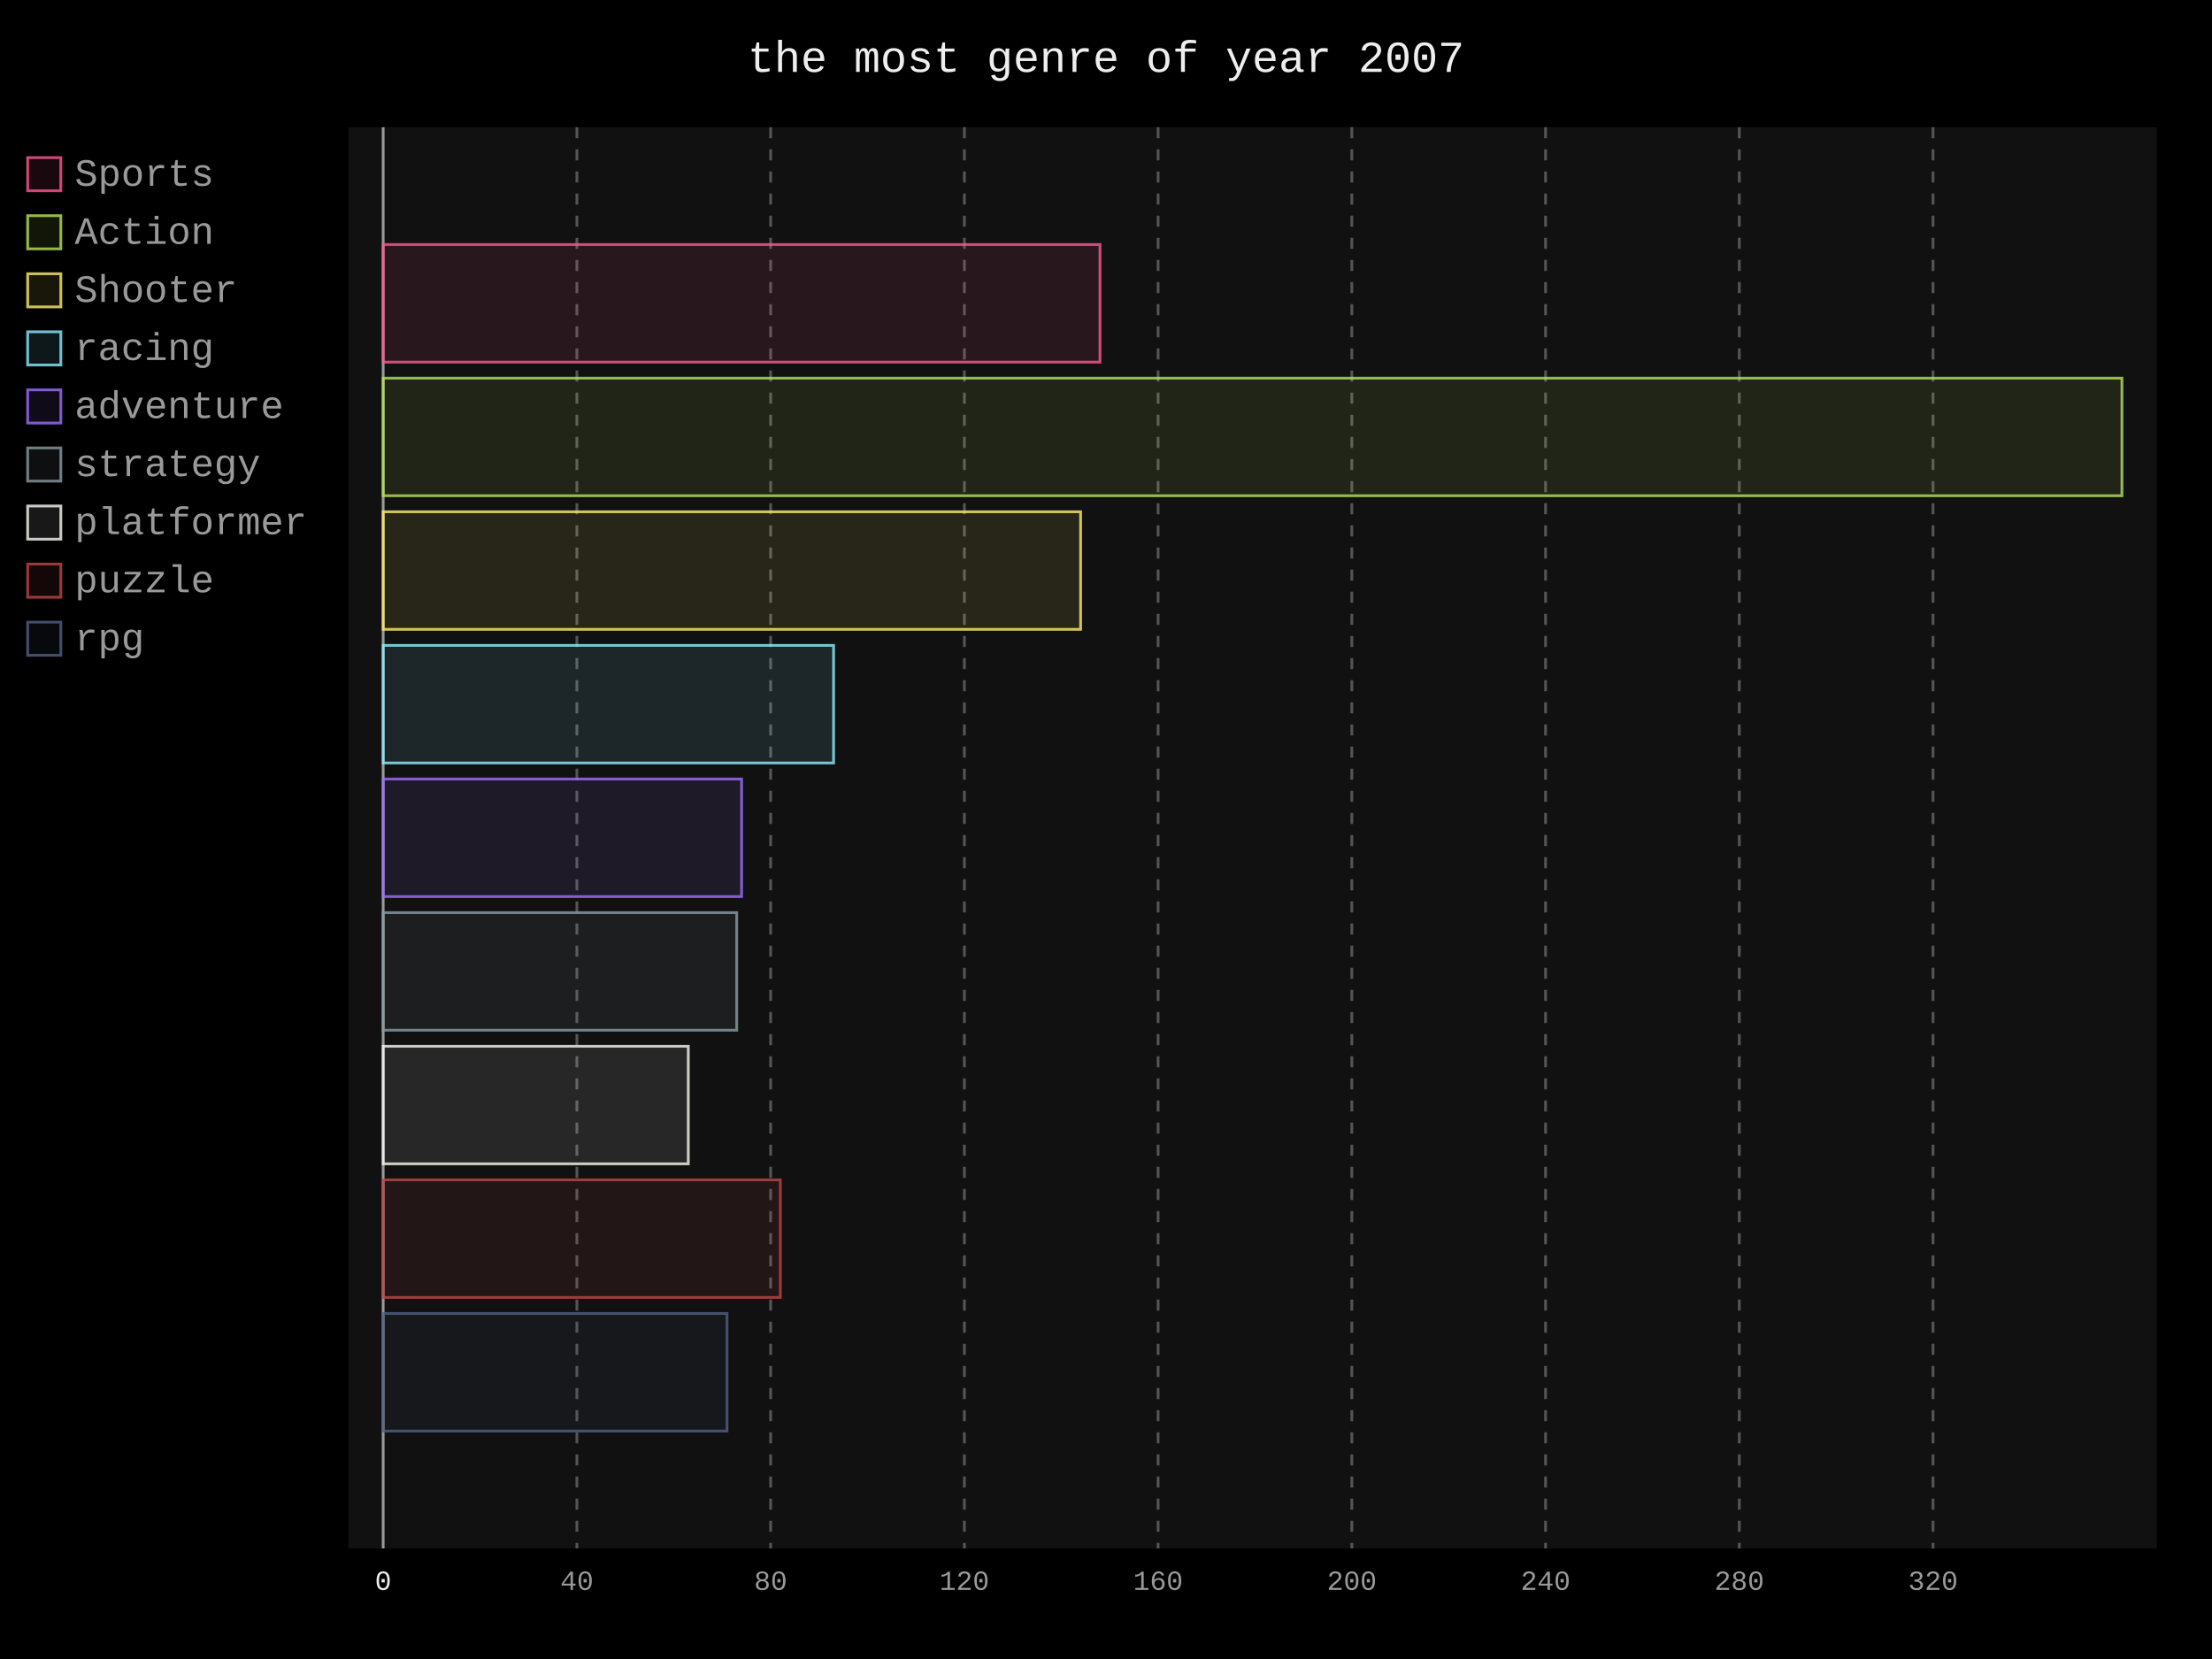
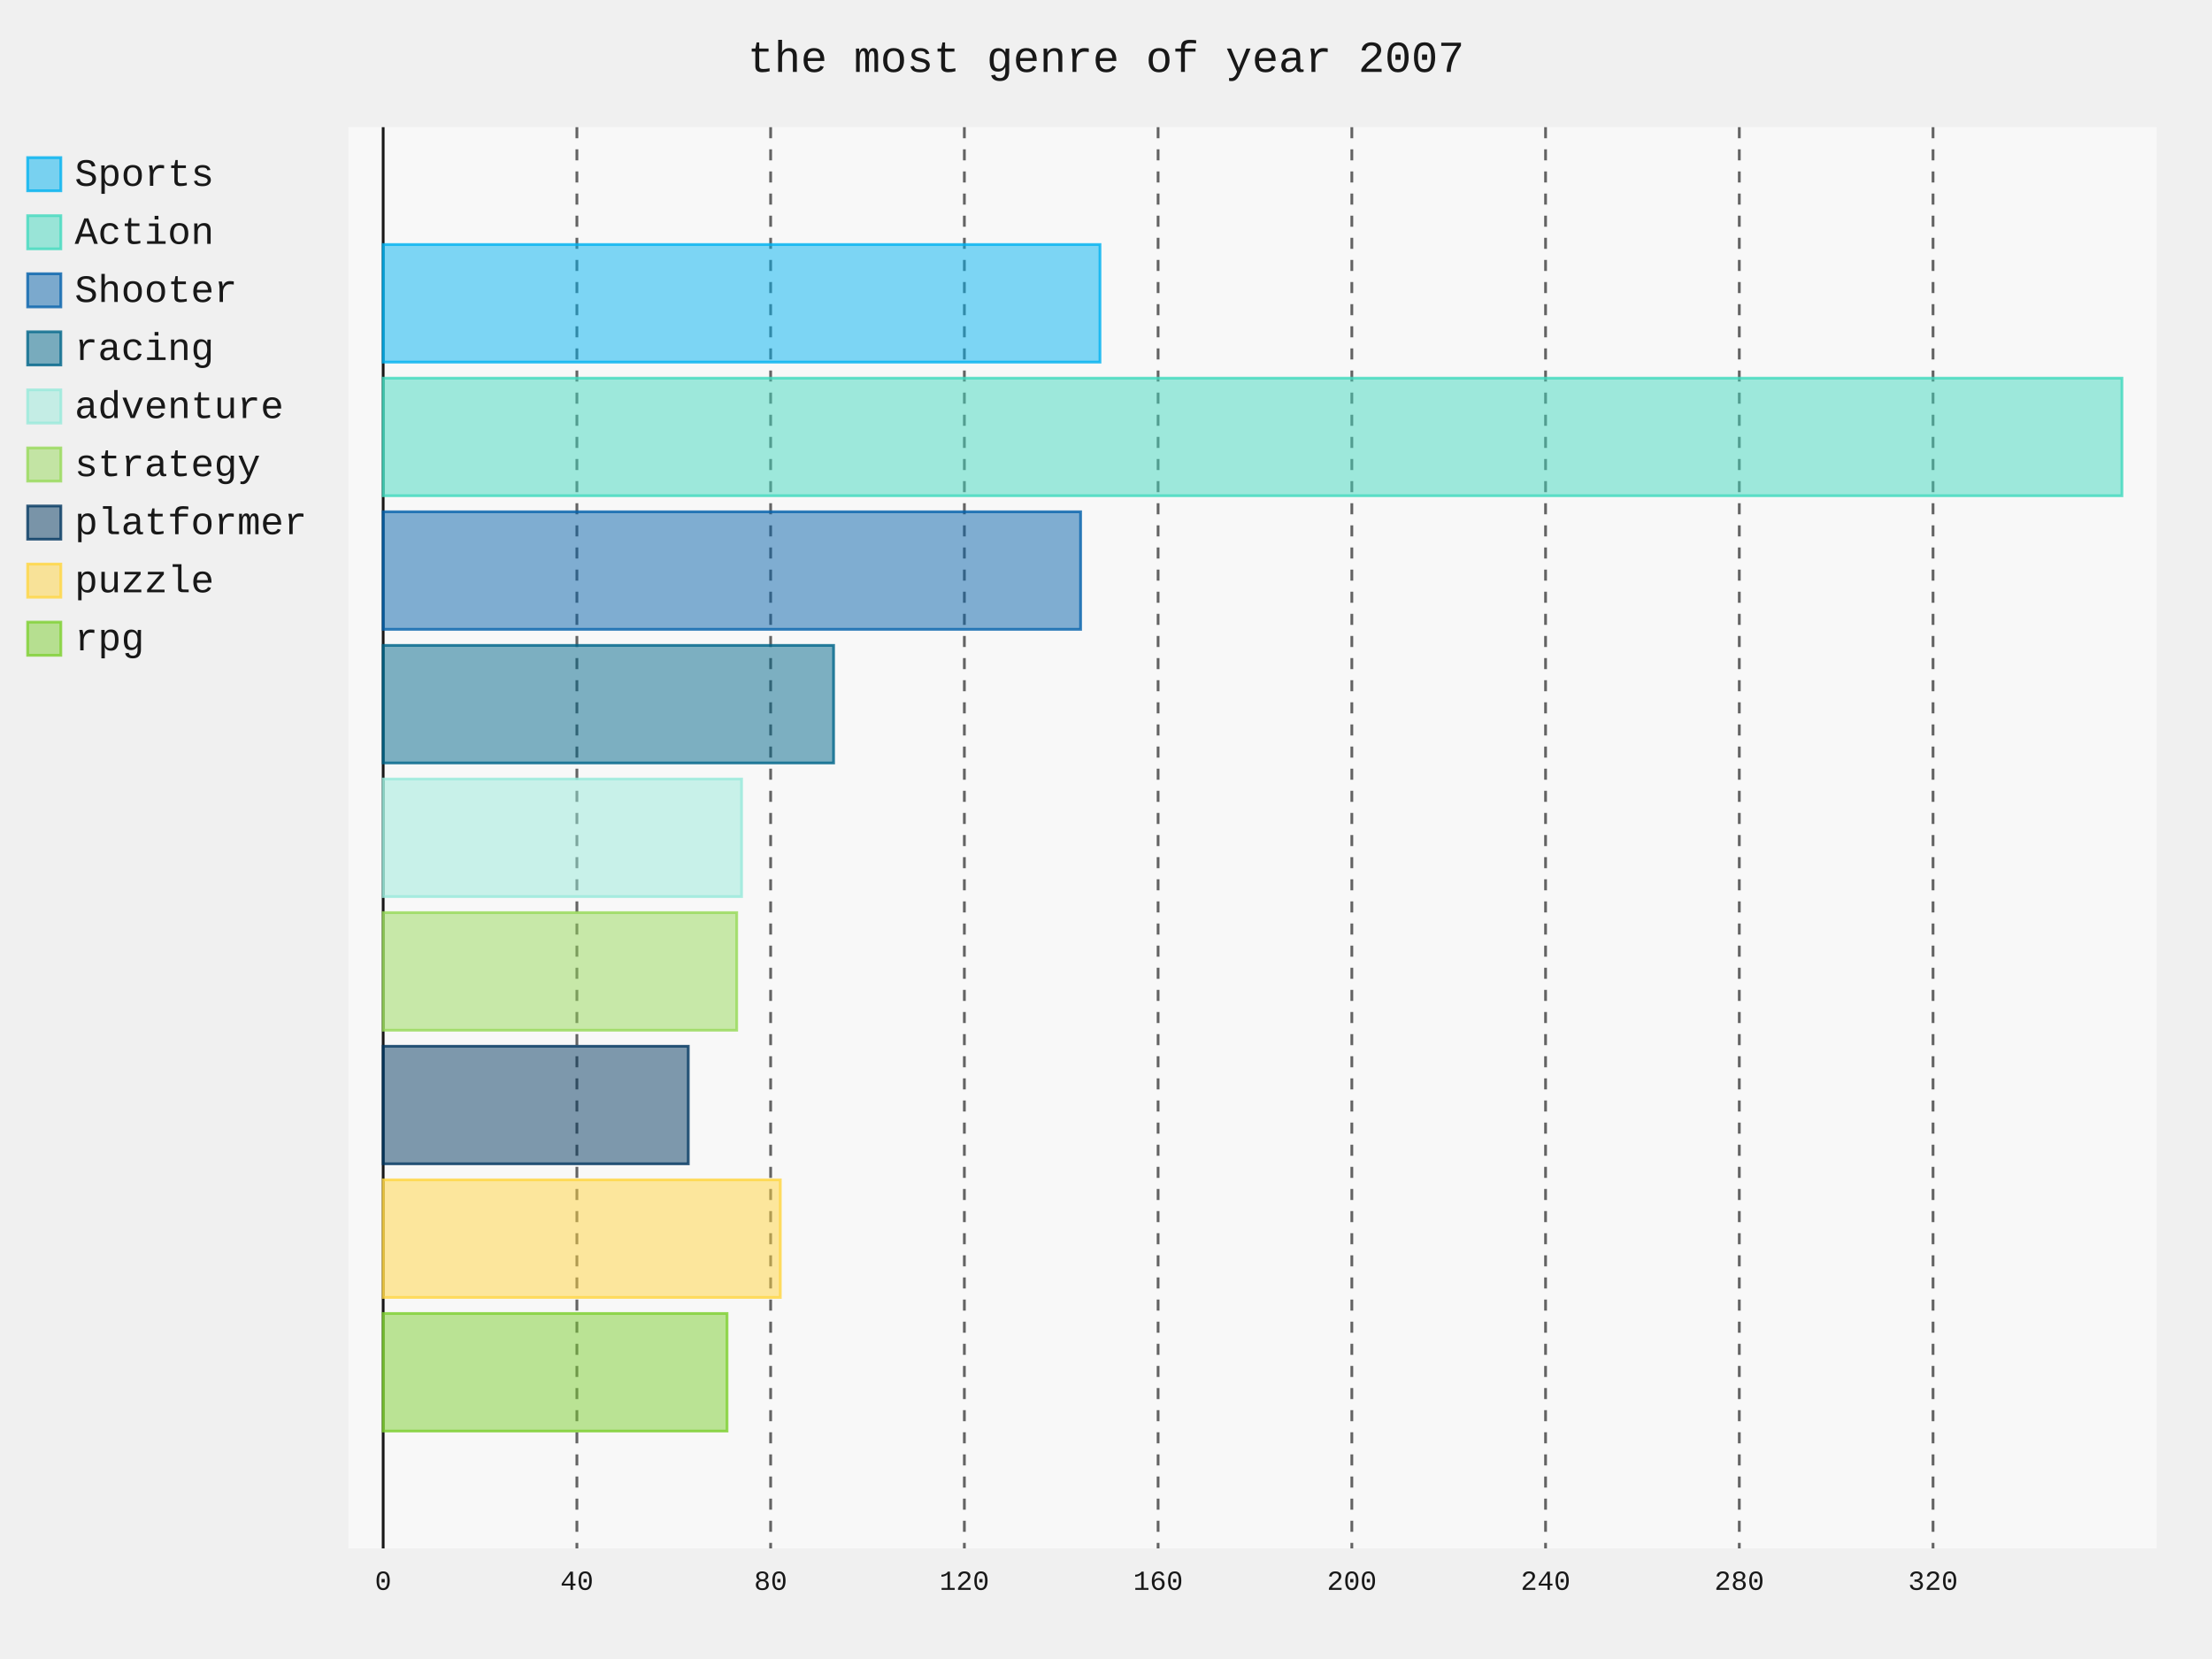
- <svg xmlns="http://www.w3.org/2000/svg" class="pygal-chart" id="chart-e2596485-fc54-4e6e-82e0-d38ce046d5e2" viewBox="0 0 800 600">
+ <svg xmlns="http://www.w3.org/2000/svg" class="pygal-chart" id="chart-2ab4d9f0-f128-4846-93ff-b4b7ff9abaec" viewBox="0 0 800 600">
  <defs>
-     <style type="text/css">#chart-e2596485-fc54-4e6e-82e0-d38ce046d5e2{-webkit-user-select:none;-webkit-font-smoothing:antialiased;font-family:Consolas,"Liberation Mono",Menlo,Courier,monospace}#chart-e2596485-fc54-4e6e-82e0-d38ce046d5e2 .title{font-family:Consolas,"Liberation Mono",Menlo,Courier,monospace;font-size:16px}#chart-e2596485-fc54-4e6e-82e0-d38ce046d5e2 .legends .legend text{font-family:Consolas,"Liberation Mono",Menlo,Courier,monospace;font-size:14px}#chart-e2596485-fc54-4e6e-82e0-d38ce046d5e2 .axis text{font-family:Consolas,"Liberation Mono",Menlo,Courier,monospace;font-size:10px}#chart-e2596485-fc54-4e6e-82e0-d38ce046d5e2 .axis text.major{font-family:Consolas,"Liberation Mono",Menlo,Courier,monospace;font-size:10px}#chart-e2596485-fc54-4e6e-82e0-d38ce046d5e2 .text-overlay text.value{font-family:Consolas,"Liberation Mono",Menlo,Courier,monospace;font-size:16px}#chart-e2596485-fc54-4e6e-82e0-d38ce046d5e2 .text-overlay text.label{font-family:Consolas,"Liberation Mono",Menlo,Courier,monospace;font-size:10px}#chart-e2596485-fc54-4e6e-82e0-d38ce046d5e2 .tooltip{font-family:Consolas,"Liberation Mono",Menlo,Courier,monospace;font-size:14px}#chart-e2596485-fc54-4e6e-82e0-d38ce046d5e2 text.no_data{font-family:Consolas,"Liberation Mono",Menlo,Courier,monospace;font-size:64px}
- #chart-e2596485-fc54-4e6e-82e0-d38ce046d5e2{background-color:black}#chart-e2596485-fc54-4e6e-82e0-d38ce046d5e2 path,#chart-e2596485-fc54-4e6e-82e0-d38ce046d5e2 line,#chart-e2596485-fc54-4e6e-82e0-d38ce046d5e2 rect,#chart-e2596485-fc54-4e6e-82e0-d38ce046d5e2 circle{-webkit-transition:1s ease-out;-moz-transition:1s ease-out;transition:1s ease-out}#chart-e2596485-fc54-4e6e-82e0-d38ce046d5e2 .graph &gt; .background{fill:black}#chart-e2596485-fc54-4e6e-82e0-d38ce046d5e2 .plot &gt; .background{fill:#111}#chart-e2596485-fc54-4e6e-82e0-d38ce046d5e2 .graph{fill:#999}#chart-e2596485-fc54-4e6e-82e0-d38ce046d5e2 text.no_data{fill:#eee}#chart-e2596485-fc54-4e6e-82e0-d38ce046d5e2 .title{fill:#eee}#chart-e2596485-fc54-4e6e-82e0-d38ce046d5e2 .legends .legend text{fill:#999}#chart-e2596485-fc54-4e6e-82e0-d38ce046d5e2 .legends .legend:hover text{fill:#eee}#chart-e2596485-fc54-4e6e-82e0-d38ce046d5e2 .axis .line{stroke:#eee}#chart-e2596485-fc54-4e6e-82e0-d38ce046d5e2 .axis .guide.line{stroke:#555}#chart-e2596485-fc54-4e6e-82e0-d38ce046d5e2 .axis .major.line{stroke:#999}#chart-e2596485-fc54-4e6e-82e0-d38ce046d5e2 .axis text.major{fill:#eee}#chart-e2596485-fc54-4e6e-82e0-d38ce046d5e2 .axis.y .guides:hover .guide.line,#chart-e2596485-fc54-4e6e-82e0-d38ce046d5e2 .line-graph .axis.x .guides:hover .guide.line,#chart-e2596485-fc54-4e6e-82e0-d38ce046d5e2 .stackedline-graph .axis.x .guides:hover .guide.line,#chart-e2596485-fc54-4e6e-82e0-d38ce046d5e2 .xy-graph .axis.x .guides:hover .guide.line{stroke:#eee}#chart-e2596485-fc54-4e6e-82e0-d38ce046d5e2 .axis .guides:hover text{fill:#eee}#chart-e2596485-fc54-4e6e-82e0-d38ce046d5e2 .reactive{fill-opacity:.1;stroke-opacity:.8}#chart-e2596485-fc54-4e6e-82e0-d38ce046d5e2 .ci{stroke:#999}#chart-e2596485-fc54-4e6e-82e0-d38ce046d5e2 .reactive.active,#chart-e2596485-fc54-4e6e-82e0-d38ce046d5e2 .active .reactive{fill-opacity:.75;stroke-opacity:.9;stroke-width:4}#chart-e2596485-fc54-4e6e-82e0-d38ce046d5e2 .ci .reactive.active{stroke-width:1.5}#chart-e2596485-fc54-4e6e-82e0-d38ce046d5e2 .series text{fill:#eee}#chart-e2596485-fc54-4e6e-82e0-d38ce046d5e2 .tooltip rect{fill:#111;stroke:#eee;-webkit-transition:opacity 1s ease-out;-moz-transition:opacity 1s ease-out;transition:opacity 1s ease-out}#chart-e2596485-fc54-4e6e-82e0-d38ce046d5e2 .tooltip .label{fill:#999}#chart-e2596485-fc54-4e6e-82e0-d38ce046d5e2 .tooltip .label{fill:#999}#chart-e2596485-fc54-4e6e-82e0-d38ce046d5e2 .tooltip .legend{font-size:.8em;fill:#555}#chart-e2596485-fc54-4e6e-82e0-d38ce046d5e2 .tooltip .x_label{font-size:.6em;fill:#eee}#chart-e2596485-fc54-4e6e-82e0-d38ce046d5e2 .tooltip .xlink{font-size:.5em;text-decoration:underline}#chart-e2596485-fc54-4e6e-82e0-d38ce046d5e2 .tooltip .value{font-size:1.5em}#chart-e2596485-fc54-4e6e-82e0-d38ce046d5e2 .bound{font-size:.5em}#chart-e2596485-fc54-4e6e-82e0-d38ce046d5e2 .max-value{font-size:.75em;fill:#555}#chart-e2596485-fc54-4e6e-82e0-d38ce046d5e2 .map-element{fill:#111;stroke:#555 !important}#chart-e2596485-fc54-4e6e-82e0-d38ce046d5e2 .map-element .reactive{fill-opacity:inherit;stroke-opacity:inherit}#chart-e2596485-fc54-4e6e-82e0-d38ce046d5e2 .color-0,#chart-e2596485-fc54-4e6e-82e0-d38ce046d5e2 .color-0 a:visited{stroke:#ff5995;fill:#ff5995}#chart-e2596485-fc54-4e6e-82e0-d38ce046d5e2 .color-1,#chart-e2596485-fc54-4e6e-82e0-d38ce046d5e2 .color-1 a:visited{stroke:#b6e354;fill:#b6e354}#chart-e2596485-fc54-4e6e-82e0-d38ce046d5e2 .color-2,#chart-e2596485-fc54-4e6e-82e0-d38ce046d5e2 .color-2 a:visited{stroke:#feed6c;fill:#feed6c}#chart-e2596485-fc54-4e6e-82e0-d38ce046d5e2 .color-3,#chart-e2596485-fc54-4e6e-82e0-d38ce046d5e2 .color-3 a:visited{stroke:#8cedff;fill:#8cedff}#chart-e2596485-fc54-4e6e-82e0-d38ce046d5e2 .color-4,#chart-e2596485-fc54-4e6e-82e0-d38ce046d5e2 .color-4 a:visited{stroke:#9e6ffe;fill:#9e6ffe}#chart-e2596485-fc54-4e6e-82e0-d38ce046d5e2 .color-5,#chart-e2596485-fc54-4e6e-82e0-d38ce046d5e2 .color-5 a:visited{stroke:#899ca1;fill:#899ca1}#chart-e2596485-fc54-4e6e-82e0-d38ce046d5e2 .color-6,#chart-e2596485-fc54-4e6e-82e0-d38ce046d5e2 .color-6 a:visited{stroke:#f8f8f2;fill:#f8f8f2}#chart-e2596485-fc54-4e6e-82e0-d38ce046d5e2 .color-7,#chart-e2596485-fc54-4e6e-82e0-d38ce046d5e2 .color-7 a:visited{stroke:#bf4646;fill:#bf4646}#chart-e2596485-fc54-4e6e-82e0-d38ce046d5e2 .color-8,#chart-e2596485-fc54-4e6e-82e0-d38ce046d5e2 .color-8 a:visited{stroke:#516083;fill:#516083}#chart-e2596485-fc54-4e6e-82e0-d38ce046d5e2 .text-overlay .color-0 text{fill:black}#chart-e2596485-fc54-4e6e-82e0-d38ce046d5e2 .text-overlay .color-1 text{fill:black}#chart-e2596485-fc54-4e6e-82e0-d38ce046d5e2 .text-overlay .color-2 text{fill:black}#chart-e2596485-fc54-4e6e-82e0-d38ce046d5e2 .text-overlay .color-3 text{fill:black}#chart-e2596485-fc54-4e6e-82e0-d38ce046d5e2 .text-overlay .color-4 text{fill:black}#chart-e2596485-fc54-4e6e-82e0-d38ce046d5e2 .text-overlay .color-5 text{fill:black}#chart-e2596485-fc54-4e6e-82e0-d38ce046d5e2 .text-overlay .color-6 text{fill:black}#chart-e2596485-fc54-4e6e-82e0-d38ce046d5e2 .text-overlay .color-7 text{fill:black}#chart-e2596485-fc54-4e6e-82e0-d38ce046d5e2 .text-overlay .color-8 text{fill:black}
- #chart-e2596485-fc54-4e6e-82e0-d38ce046d5e2 text.no_data{text-anchor:middle}#chart-e2596485-fc54-4e6e-82e0-d38ce046d5e2 .guide.line{fill:none}#chart-e2596485-fc54-4e6e-82e0-d38ce046d5e2 .centered{text-anchor:middle}#chart-e2596485-fc54-4e6e-82e0-d38ce046d5e2 .title{text-anchor:middle}#chart-e2596485-fc54-4e6e-82e0-d38ce046d5e2 .legends .legend text{fill-opacity:1}#chart-e2596485-fc54-4e6e-82e0-d38ce046d5e2 .axis.x text{text-anchor:middle}#chart-e2596485-fc54-4e6e-82e0-d38ce046d5e2 .axis.x:not(.web) text[transform]{text-anchor:start}#chart-e2596485-fc54-4e6e-82e0-d38ce046d5e2 .axis.x:not(.web) text[transform].backwards{text-anchor:end}#chart-e2596485-fc54-4e6e-82e0-d38ce046d5e2 .axis.y text{text-anchor:end}#chart-e2596485-fc54-4e6e-82e0-d38ce046d5e2 .axis.y text[transform].backwards{text-anchor:start}#chart-e2596485-fc54-4e6e-82e0-d38ce046d5e2 .axis.y2 text{text-anchor:start}#chart-e2596485-fc54-4e6e-82e0-d38ce046d5e2 .axis.y2 text[transform].backwards{text-anchor:end}#chart-e2596485-fc54-4e6e-82e0-d38ce046d5e2 .axis .guide.line{stroke-dasharray:4,4}#chart-e2596485-fc54-4e6e-82e0-d38ce046d5e2 .axis .major.guide.line{stroke-dasharray:6,6}#chart-e2596485-fc54-4e6e-82e0-d38ce046d5e2 .horizontal .axis.y .guide.line,#chart-e2596485-fc54-4e6e-82e0-d38ce046d5e2 .horizontal .axis.y2 .guide.line,#chart-e2596485-fc54-4e6e-82e0-d38ce046d5e2 .vertical .axis.x .guide.line{opacity:0}#chart-e2596485-fc54-4e6e-82e0-d38ce046d5e2 .horizontal .axis.always_show .guide.line,#chart-e2596485-fc54-4e6e-82e0-d38ce046d5e2 .vertical .axis.always_show .guide.line{opacity:1 !important}#chart-e2596485-fc54-4e6e-82e0-d38ce046d5e2 .axis.y .guides:hover .guide.line,#chart-e2596485-fc54-4e6e-82e0-d38ce046d5e2 .axis.y2 .guides:hover .guide.line,#chart-e2596485-fc54-4e6e-82e0-d38ce046d5e2 .axis.x .guides:hover .guide.line{opacity:1}#chart-e2596485-fc54-4e6e-82e0-d38ce046d5e2 .axis .guides:hover text{opacity:1}#chart-e2596485-fc54-4e6e-82e0-d38ce046d5e2 .nofill{fill:none}#chart-e2596485-fc54-4e6e-82e0-d38ce046d5e2 .subtle-fill{fill-opacity:.2}#chart-e2596485-fc54-4e6e-82e0-d38ce046d5e2 .dot{stroke-width:1px;fill-opacity:1}#chart-e2596485-fc54-4e6e-82e0-d38ce046d5e2 .dot.active{stroke-width:5px}#chart-e2596485-fc54-4e6e-82e0-d38ce046d5e2 .dot.negative{fill:transparent}#chart-e2596485-fc54-4e6e-82e0-d38ce046d5e2 text,#chart-e2596485-fc54-4e6e-82e0-d38ce046d5e2 tspan{stroke:none !important}#chart-e2596485-fc54-4e6e-82e0-d38ce046d5e2 .series text.active{opacity:1}#chart-e2596485-fc54-4e6e-82e0-d38ce046d5e2 .tooltip rect{fill-opacity:.95;stroke-width:.5}#chart-e2596485-fc54-4e6e-82e0-d38ce046d5e2 .tooltip text{fill-opacity:1}#chart-e2596485-fc54-4e6e-82e0-d38ce046d5e2 .showable{visibility:hidden}#chart-e2596485-fc54-4e6e-82e0-d38ce046d5e2 .showable.shown{visibility:visible}#chart-e2596485-fc54-4e6e-82e0-d38ce046d5e2 .gauge-background{fill:rgba(229,229,229,1);stroke:none}#chart-e2596485-fc54-4e6e-82e0-d38ce046d5e2 .bg-lines{stroke:black;stroke-width:2px}</style>
+     <style type="text/css">#chart-2ab4d9f0-f128-4846-93ff-b4b7ff9abaec{-webkit-user-select:none;-webkit-font-smoothing:antialiased;font-family:Consolas,"Liberation Mono",Menlo,Courier,monospace}#chart-2ab4d9f0-f128-4846-93ff-b4b7ff9abaec .title{font-family:Consolas,"Liberation Mono",Menlo,Courier,monospace;font-size:16px}#chart-2ab4d9f0-f128-4846-93ff-b4b7ff9abaec .legends .legend text{font-family:Consolas,"Liberation Mono",Menlo,Courier,monospace;font-size:14px}#chart-2ab4d9f0-f128-4846-93ff-b4b7ff9abaec .axis text{font-family:Consolas,"Liberation Mono",Menlo,Courier,monospace;font-size:10px}#chart-2ab4d9f0-f128-4846-93ff-b4b7ff9abaec .axis text.major{font-family:Consolas,"Liberation Mono",Menlo,Courier,monospace;font-size:10px}#chart-2ab4d9f0-f128-4846-93ff-b4b7ff9abaec .text-overlay text.value{font-family:Consolas,"Liberation Mono",Menlo,Courier,monospace;font-size:16px}#chart-2ab4d9f0-f128-4846-93ff-b4b7ff9abaec .text-overlay text.label{font-family:Consolas,"Liberation Mono",Menlo,Courier,monospace;font-size:10px}#chart-2ab4d9f0-f128-4846-93ff-b4b7ff9abaec .tooltip{font-family:Consolas,"Liberation Mono",Menlo,Courier,monospace;font-size:14px}#chart-2ab4d9f0-f128-4846-93ff-b4b7ff9abaec text.no_data{font-family:Consolas,"Liberation Mono",Menlo,Courier,monospace;font-size:64px}
+ #chart-2ab4d9f0-f128-4846-93ff-b4b7ff9abaec{background-color:#f0f0f0}#chart-2ab4d9f0-f128-4846-93ff-b4b7ff9abaec path,#chart-2ab4d9f0-f128-4846-93ff-b4b7ff9abaec line,#chart-2ab4d9f0-f128-4846-93ff-b4b7ff9abaec rect,#chart-2ab4d9f0-f128-4846-93ff-b4b7ff9abaec circle{-webkit-transition:250ms ease-in;-moz-transition:250ms ease-in;transition:250ms ease-in}#chart-2ab4d9f0-f128-4846-93ff-b4b7ff9abaec .graph &gt; .background{fill:#f0f0f0}#chart-2ab4d9f0-f128-4846-93ff-b4b7ff9abaec .plot &gt; .background{fill:#f8f8f8}#chart-2ab4d9f0-f128-4846-93ff-b4b7ff9abaec .graph{fill:rgba(0,0,0,0.9)}#chart-2ab4d9f0-f128-4846-93ff-b4b7ff9abaec text.no_data{fill:rgba(0,0,0,0.9)}#chart-2ab4d9f0-f128-4846-93ff-b4b7ff9abaec .title{fill:rgba(0,0,0,0.9)}#chart-2ab4d9f0-f128-4846-93ff-b4b7ff9abaec .legends .legend text{fill:rgba(0,0,0,0.9)}#chart-2ab4d9f0-f128-4846-93ff-b4b7ff9abaec .legends .legend:hover text{fill:rgba(0,0,0,0.9)}#chart-2ab4d9f0-f128-4846-93ff-b4b7ff9abaec .axis .line{stroke:rgba(0,0,0,0.9)}#chart-2ab4d9f0-f128-4846-93ff-b4b7ff9abaec .axis .guide.line{stroke:rgba(0,0,0,0.6)}#chart-2ab4d9f0-f128-4846-93ff-b4b7ff9abaec .axis .major.line{stroke:rgba(0,0,0,0.9)}#chart-2ab4d9f0-f128-4846-93ff-b4b7ff9abaec .axis text.major{fill:rgba(0,0,0,0.9)}#chart-2ab4d9f0-f128-4846-93ff-b4b7ff9abaec .axis.y .guides:hover .guide.line,#chart-2ab4d9f0-f128-4846-93ff-b4b7ff9abaec .line-graph .axis.x .guides:hover .guide.line,#chart-2ab4d9f0-f128-4846-93ff-b4b7ff9abaec .stackedline-graph .axis.x .guides:hover .guide.line,#chart-2ab4d9f0-f128-4846-93ff-b4b7ff9abaec .xy-graph .axis.x .guides:hover .guide.line{stroke:rgba(0,0,0,0.9)}#chart-2ab4d9f0-f128-4846-93ff-b4b7ff9abaec .axis .guides:hover text{fill:rgba(0,0,0,0.9)}#chart-2ab4d9f0-f128-4846-93ff-b4b7ff9abaec .reactive{fill-opacity:.5;stroke-opacity:.8}#chart-2ab4d9f0-f128-4846-93ff-b4b7ff9abaec .ci{stroke:rgba(0,0,0,0.9)}#chart-2ab4d9f0-f128-4846-93ff-b4b7ff9abaec .reactive.active,#chart-2ab4d9f0-f128-4846-93ff-b4b7ff9abaec .active .reactive{fill-opacity:.9;stroke-opacity:.9;stroke-width:4}#chart-2ab4d9f0-f128-4846-93ff-b4b7ff9abaec .ci .reactive.active{stroke-width:1.5}#chart-2ab4d9f0-f128-4846-93ff-b4b7ff9abaec .series text{fill:rgba(0,0,0,0.9)}#chart-2ab4d9f0-f128-4846-93ff-b4b7ff9abaec .tooltip rect{fill:#f8f8f8;stroke:rgba(0,0,0,0.9);-webkit-transition:opacity 250ms ease-in;-moz-transition:opacity 250ms ease-in;transition:opacity 250ms ease-in}#chart-2ab4d9f0-f128-4846-93ff-b4b7ff9abaec .tooltip .label{fill:rgba(0,0,0,0.9)}#chart-2ab4d9f0-f128-4846-93ff-b4b7ff9abaec .tooltip .label{fill:rgba(0,0,0,0.9)}#chart-2ab4d9f0-f128-4846-93ff-b4b7ff9abaec .tooltip .legend{font-size:.8em;fill:rgba(0,0,0,0.6)}#chart-2ab4d9f0-f128-4846-93ff-b4b7ff9abaec .tooltip .x_label{font-size:.6em;fill:rgba(0,0,0,0.9)}#chart-2ab4d9f0-f128-4846-93ff-b4b7ff9abaec .tooltip .xlink{font-size:.5em;text-decoration:underline}#chart-2ab4d9f0-f128-4846-93ff-b4b7ff9abaec .tooltip .value{font-size:1.5em}#chart-2ab4d9f0-f128-4846-93ff-b4b7ff9abaec .bound{font-size:.5em}#chart-2ab4d9f0-f128-4846-93ff-b4b7ff9abaec .max-value{font-size:.75em;fill:rgba(0,0,0,0.6)}#chart-2ab4d9f0-f128-4846-93ff-b4b7ff9abaec .map-element{fill:#f8f8f8;stroke:rgba(0,0,0,0.6) !important}#chart-2ab4d9f0-f128-4846-93ff-b4b7ff9abaec .map-element .reactive{fill-opacity:inherit;stroke-opacity:inherit}#chart-2ab4d9f0-f128-4846-93ff-b4b7ff9abaec .color-0,#chart-2ab4d9f0-f128-4846-93ff-b4b7ff9abaec .color-0 a:visited{stroke:#00b2f0;fill:#00b2f0}#chart-2ab4d9f0-f128-4846-93ff-b4b7ff9abaec .color-1,#chart-2ab4d9f0-f128-4846-93ff-b4b7ff9abaec .color-1 a:visited{stroke:#43d9be;fill:#43d9be}#chart-2ab4d9f0-f128-4846-93ff-b4b7ff9abaec .color-2,#chart-2ab4d9f0-f128-4846-93ff-b4b7ff9abaec .color-2 a:visited{stroke:#0662ab;fill:#0662ab}#chart-2ab4d9f0-f128-4846-93ff-b4b7ff9abaec .color-3,#chart-2ab4d9f0-f128-4846-93ff-b4b7ff9abaec .color-3 a:visited{stroke:#00668a;fill:#00668a}#chart-2ab4d9f0-f128-4846-93ff-b4b7ff9abaec .color-4,#chart-2ab4d9f0-f128-4846-93ff-b4b7ff9abaec .color-4 a:visited{stroke:#98eadb;fill:#98eadb}#chart-2ab4d9f0-f128-4846-93ff-b4b7ff9abaec .color-5,#chart-2ab4d9f0-f128-4846-93ff-b4b7ff9abaec .color-5 a:visited{stroke:#97d959;fill:#97d959}#chart-2ab4d9f0-f128-4846-93ff-b4b7ff9abaec .color-6,#chart-2ab4d9f0-f128-4846-93ff-b4b7ff9abaec .color-6 a:visited{stroke:#033861;fill:#033861}#chart-2ab4d9f0-f128-4846-93ff-b4b7ff9abaec .color-7,#chart-2ab4d9f0-f128-4846-93ff-b4b7ff9abaec .color-7 a:visited{stroke:#ffd541;fill:#ffd541}#chart-2ab4d9f0-f128-4846-93ff-b4b7ff9abaec .color-8,#chart-2ab4d9f0-f128-4846-93ff-b4b7ff9abaec .color-8 a:visited{stroke:#7dcf30;fill:#7dcf30}#chart-2ab4d9f0-f128-4846-93ff-b4b7ff9abaec .text-overlay .color-0 text{fill:black}#chart-2ab4d9f0-f128-4846-93ff-b4b7ff9abaec .text-overlay .color-1 text{fill:black}#chart-2ab4d9f0-f128-4846-93ff-b4b7ff9abaec .text-overlay .color-2 text{fill:black}#chart-2ab4d9f0-f128-4846-93ff-b4b7ff9abaec .text-overlay .color-3 text{fill:black}#chart-2ab4d9f0-f128-4846-93ff-b4b7ff9abaec .text-overlay .color-4 text{fill:black}#chart-2ab4d9f0-f128-4846-93ff-b4b7ff9abaec .text-overlay .color-5 text{fill:black}#chart-2ab4d9f0-f128-4846-93ff-b4b7ff9abaec .text-overlay .color-6 text{fill:black}#chart-2ab4d9f0-f128-4846-93ff-b4b7ff9abaec .text-overlay .color-7 text{fill:black}#chart-2ab4d9f0-f128-4846-93ff-b4b7ff9abaec .text-overlay .color-8 text{fill:black}
+ #chart-2ab4d9f0-f128-4846-93ff-b4b7ff9abaec text.no_data{text-anchor:middle}#chart-2ab4d9f0-f128-4846-93ff-b4b7ff9abaec .guide.line{fill:none}#chart-2ab4d9f0-f128-4846-93ff-b4b7ff9abaec .centered{text-anchor:middle}#chart-2ab4d9f0-f128-4846-93ff-b4b7ff9abaec .title{text-anchor:middle}#chart-2ab4d9f0-f128-4846-93ff-b4b7ff9abaec .legends .legend text{fill-opacity:1}#chart-2ab4d9f0-f128-4846-93ff-b4b7ff9abaec .axis.x text{text-anchor:middle}#chart-2ab4d9f0-f128-4846-93ff-b4b7ff9abaec .axis.x:not(.web) text[transform]{text-anchor:start}#chart-2ab4d9f0-f128-4846-93ff-b4b7ff9abaec .axis.x:not(.web) text[transform].backwards{text-anchor:end}#chart-2ab4d9f0-f128-4846-93ff-b4b7ff9abaec .axis.y text{text-anchor:end}#chart-2ab4d9f0-f128-4846-93ff-b4b7ff9abaec .axis.y text[transform].backwards{text-anchor:start}#chart-2ab4d9f0-f128-4846-93ff-b4b7ff9abaec .axis.y2 text{text-anchor:start}#chart-2ab4d9f0-f128-4846-93ff-b4b7ff9abaec .axis.y2 text[transform].backwards{text-anchor:end}#chart-2ab4d9f0-f128-4846-93ff-b4b7ff9abaec .axis .guide.line{stroke-dasharray:4,4}#chart-2ab4d9f0-f128-4846-93ff-b4b7ff9abaec .axis .major.guide.line{stroke-dasharray:6,6}#chart-2ab4d9f0-f128-4846-93ff-b4b7ff9abaec .horizontal .axis.y .guide.line,#chart-2ab4d9f0-f128-4846-93ff-b4b7ff9abaec .horizontal .axis.y2 .guide.line,#chart-2ab4d9f0-f128-4846-93ff-b4b7ff9abaec .vertical .axis.x .guide.line{opacity:0}#chart-2ab4d9f0-f128-4846-93ff-b4b7ff9abaec .horizontal .axis.always_show .guide.line,#chart-2ab4d9f0-f128-4846-93ff-b4b7ff9abaec .vertical .axis.always_show .guide.line{opacity:1 !important}#chart-2ab4d9f0-f128-4846-93ff-b4b7ff9abaec .axis.y .guides:hover .guide.line,#chart-2ab4d9f0-f128-4846-93ff-b4b7ff9abaec .axis.y2 .guides:hover .guide.line,#chart-2ab4d9f0-f128-4846-93ff-b4b7ff9abaec .axis.x .guides:hover .guide.line{opacity:1}#chart-2ab4d9f0-f128-4846-93ff-b4b7ff9abaec .axis .guides:hover text{opacity:1}#chart-2ab4d9f0-f128-4846-93ff-b4b7ff9abaec .nofill{fill:none}#chart-2ab4d9f0-f128-4846-93ff-b4b7ff9abaec .subtle-fill{fill-opacity:.2}#chart-2ab4d9f0-f128-4846-93ff-b4b7ff9abaec .dot{stroke-width:1px;fill-opacity:1}#chart-2ab4d9f0-f128-4846-93ff-b4b7ff9abaec .dot.active{stroke-width:5px}#chart-2ab4d9f0-f128-4846-93ff-b4b7ff9abaec .dot.negative{fill:transparent}#chart-2ab4d9f0-f128-4846-93ff-b4b7ff9abaec text,#chart-2ab4d9f0-f128-4846-93ff-b4b7ff9abaec tspan{stroke:none !important}#chart-2ab4d9f0-f128-4846-93ff-b4b7ff9abaec .series text.active{opacity:1}#chart-2ab4d9f0-f128-4846-93ff-b4b7ff9abaec .tooltip rect{fill-opacity:.95;stroke-width:.5}#chart-2ab4d9f0-f128-4846-93ff-b4b7ff9abaec .tooltip text{fill-opacity:1}#chart-2ab4d9f0-f128-4846-93ff-b4b7ff9abaec .showable{visibility:hidden}#chart-2ab4d9f0-f128-4846-93ff-b4b7ff9abaec .showable.shown{visibility:visible}#chart-2ab4d9f0-f128-4846-93ff-b4b7ff9abaec .gauge-background{fill:rgba(229,229,229,1);stroke:none}#chart-2ab4d9f0-f128-4846-93ff-b4b7ff9abaec .bg-lines{stroke:#f0f0f0;stroke-width:2px}</style>
  </defs>
  <g class="graph horizontalbar-graph horizontal">
    <rect class="background" height="600" width="800" x="0" y="0" />
    <g class="plot" transform="translate(126, 46)">
      <rect class="background" height="514" width="654.0" x="0" y="0" />
      <g class="axis x always_show">
        <g class="guides">
          <path class="axis major line" d="M12.577 0 v514" />
          <text class="major" x="12.577" y="529.0">0</text>
        </g>
        <g class="guides">
          <path class="guide line" d="M82.643 0 v514" />
          <text class="" x="82.643" y="529.0">40</text>
        </g>
        <g class="guides">
          <path class="guide line" d="M152.71 0 v514" />
          <text class="" x="152.71" y="529.0">80</text>
        </g>
        <g class="guides">
          <path class="guide line" d="M222.776 0 v514" />
          <text class="" x="222.776" y="529.0">120</text>
        </g>
        <g class="guides">
          <path class="guide line" d="M292.843 0 v514" />
          <text class="" x="292.843" y="529.0">160</text>
        </g>
        <g class="guides">
          <path class="guide line" d="M362.909 0 v514" />
          <text class="" x="362.909" y="529.0">200</text>
        </g>
        <g class="guides">
          <path class="guide line" d="M432.975 0 v514" />
          <text class="" x="432.975" y="529.0">240</text>
        </g>
        <g class="guides">
          <path class="guide line" d="M503.042 0 v514" />
          <text class="" x="503.042" y="529.0">280</text>
        </g>
        <g class="guides">
          <path class="guide line" d="M573.108 0 v514" />
          <text class="" x="573.108" y="529.0">320</text>
        </g>
      </g>
      <g class="series serie-8 color-8">
        <g class="bars">
          <g class="bar">
            <rect class="rect reactive tooltip-trigger" height="42.526" rx="0" ry="0" width="124.368" x="12.577" y="429.036" />
          </g>
        </g>
      </g>
      <g class="series serie-7 color-7">
        <g class="bars">
          <g class="bar">
            <rect class="rect reactive tooltip-trigger" height="42.526" rx="0" ry="0" width="143.636" x="12.577" y="380.711" />
          </g>
        </g>
      </g>
      <g class="series serie-6 color-6">
        <g class="bars">
          <g class="bar">
            <rect class="rect reactive tooltip-trigger" height="42.526" rx="0" ry="0" width="110.355" x="12.577" y="332.387" />
          </g>
        </g>
      </g>
      <g class="series serie-5 color-5">
        <g class="bars">
          <g class="bar">
            <rect class="rect reactive tooltip-trigger" height="42.526" rx="0" ry="0" width="127.871" x="12.577" y="284.062" />
          </g>
        </g>
      </g>
      <g class="series serie-4 color-4">
        <g class="bars">
          <g class="bar">
            <rect class="rect reactive tooltip-trigger" height="42.526" rx="0" ry="0" width="129.623" x="12.577" y="235.737" />
          </g>
        </g>
      </g>
      <g class="series serie-3 color-3">
        <g class="bars">
          <g class="bar">
            <rect class="rect reactive tooltip-trigger" height="42.526" rx="0" ry="0" width="162.904" x="12.577" y="187.412" />
          </g>
        </g>
      </g>
      <g class="series serie-2 color-2">
        <g class="bars">
          <g class="bar">
            <rect class="rect reactive tooltip-trigger" height="42.526" rx="0" ry="0" width="252.239" x="12.577" y="139.088" />
          </g>
        </g>
      </g>
      <g class="series serie-1 color-1">
        <g class="bars">
          <g class="bar">
            <rect class="rect reactive tooltip-trigger" height="42.526" rx="0" ry="0" width="628.846" x="12.577" y="90.763" />
          </g>
        </g>
      </g>
      <g class="series serie-0 color-0">
        <g class="bars">
          <g class="bar">
            <rect class="rect reactive tooltip-trigger" height="42.526" rx="0" ry="0" width="259.246" x="12.577" y="42.438" />
          </g>
        </g>
      </g>
    </g>
    <g class="titles">
      <text class="title plot_title" x="400.0" y="26">the most genre of year 2007</text>
    </g>
    <g class="plot overlay" transform="translate(126, 46)">
      <g class="series serie-8 color-8" />
      <g class="series serie-7 color-7" />
      <g class="series serie-6 color-6" />
      <g class="series serie-5 color-5" />
      <g class="series serie-4 color-4" />
      <g class="series serie-3 color-3" />
      <g class="series serie-2 color-2" />
      <g class="series serie-1 color-1" />
      <g class="series serie-0 color-0" />
    </g>
    <g class="plot text-overlay" transform="translate(126, 46)">
      <g class="series serie-8 color-8" />
      <g class="series serie-7 color-7" />
      <g class="series serie-6 color-6" />
      <g class="series serie-5 color-5" />
      <g class="series serie-4 color-4" />
      <g class="series serie-3 color-3" />
      <g class="series serie-2 color-2" />
      <g class="series serie-1 color-1" />
      <g class="series serie-0 color-0" />
    </g>
    <g class="plot tooltip-overlay" transform="translate(126, 46)">
      <g class="tooltip" style="opacity: 0" transform="translate(0 0)">
        <rect class="tooltip-box" height="0" rx="0" ry="0" width="0" />
        <g class="text" />
      </g>
    </g>
    <g class="legends" transform="translate(10, 56)">
      <g class="legend reactive activate-serie" id="activate-serie-0">
        <rect class="color-0 reactive" height="12" width="12" x="0.0" y="1.0" />
        <text x="17.0" y="11.2">Sports</text>
      </g>
      <g class="legend reactive activate-serie" id="activate-serie-1">
        <rect class="color-1 reactive" height="12" width="12" x="0.0" y="22.0" />
        <text x="17.0" y="32.2">Action</text>
      </g>
      <g class="legend reactive activate-serie" id="activate-serie-2">
        <rect class="color-2 reactive" height="12" width="12" x="0.0" y="43.0" />
        <text x="17.0" y="53.2">Shooter</text>
      </g>
      <g class="legend reactive activate-serie" id="activate-serie-3">
        <rect class="color-3 reactive" height="12" width="12" x="0.0" y="64.0" />
        <text x="17.0" y="74.2">racing</text>
      </g>
      <g class="legend reactive activate-serie" id="activate-serie-4">
        <rect class="color-4 reactive" height="12" width="12" x="0.0" y="85.0" />
        <text x="17.0" y="95.2">adventure</text>
      </g>
      <g class="legend reactive activate-serie" id="activate-serie-5">
        <rect class="color-5 reactive" height="12" width="12" x="0.0" y="106.0" />
        <text x="17.0" y="116.2">strategy</text>
      </g>
      <g class="legend reactive activate-serie" id="activate-serie-6">
        <rect class="color-6 reactive" height="12" width="12" x="0.0" y="127.0" />
        <text x="17.0" y="137.2">platformer</text>
      </g>
      <g class="legend reactive activate-serie" id="activate-serie-7">
        <rect class="color-7 reactive" height="12" width="12" x="0.0" y="148.0" />
        <text x="17.0" y="158.2">puzzle</text>
      </g>
      <g class="legend reactive activate-serie" id="activate-serie-8">
        <rect class="color-8 reactive" height="12" width="12" x="0.0" y="169.0" />
        <text x="17.0" y="179.2">rpg</text>
      </g>
    </g>
    <g class="legends" transform="translate(790, 56)" />
  </g>
</svg>
